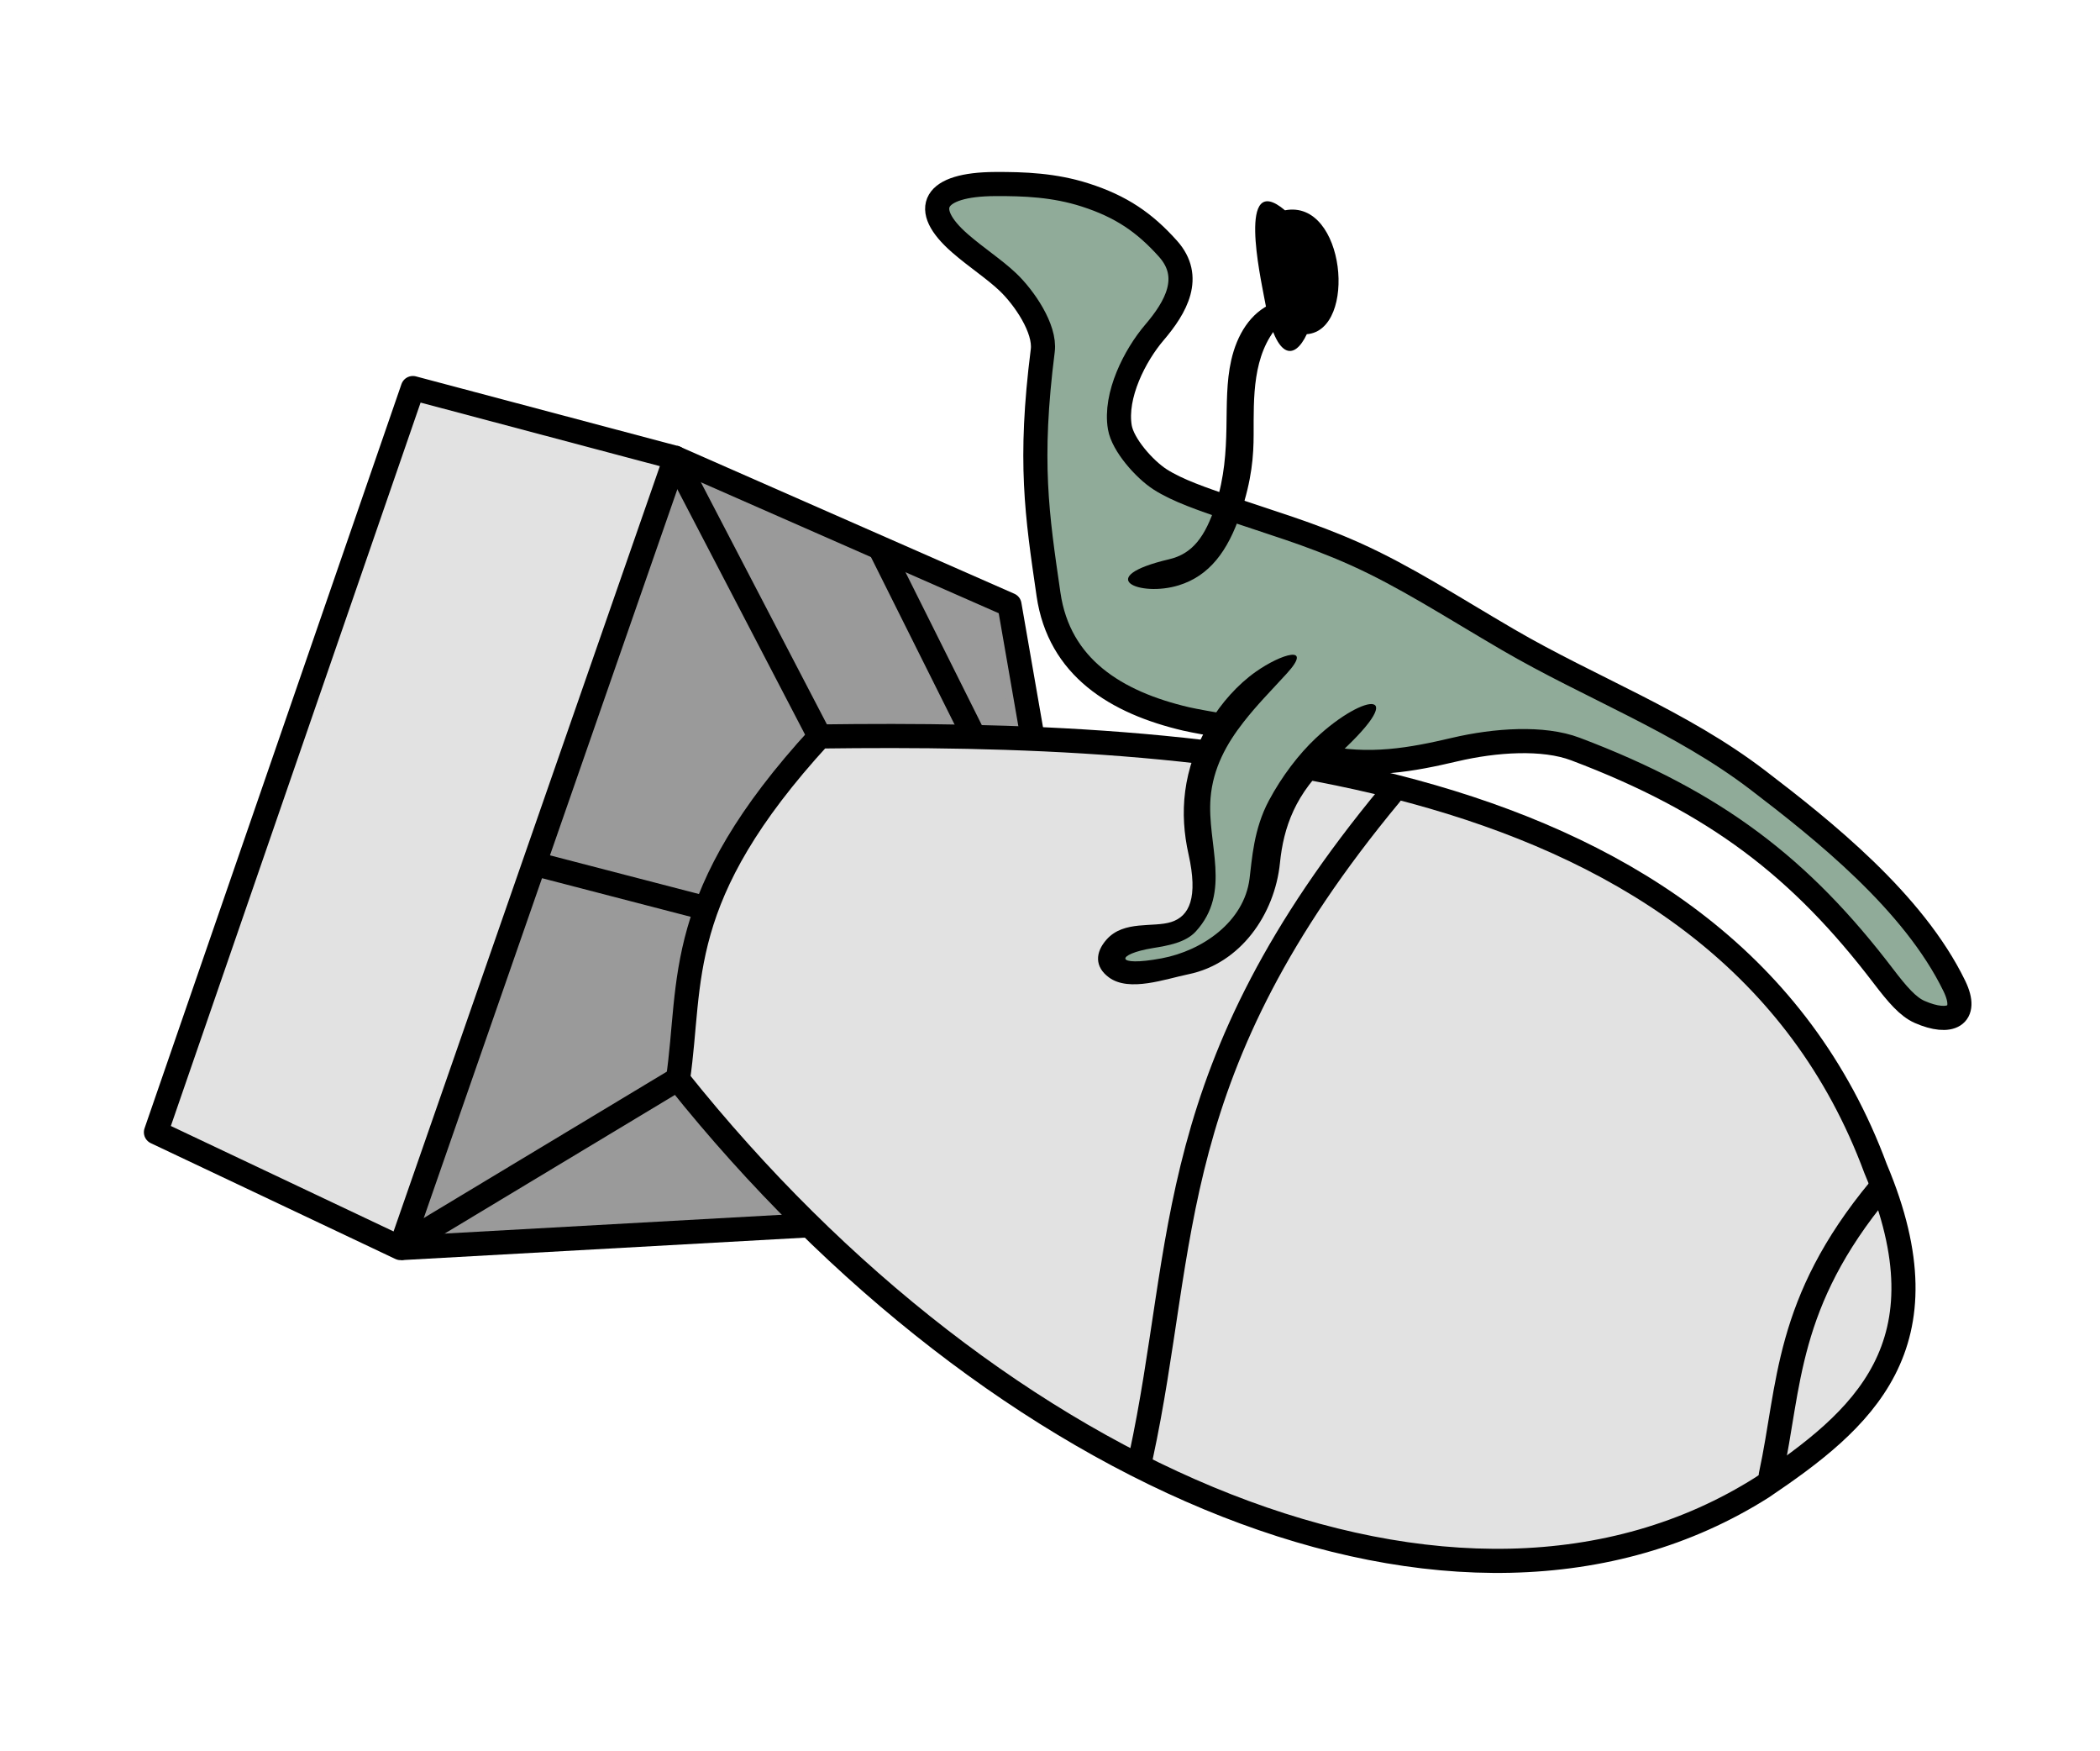
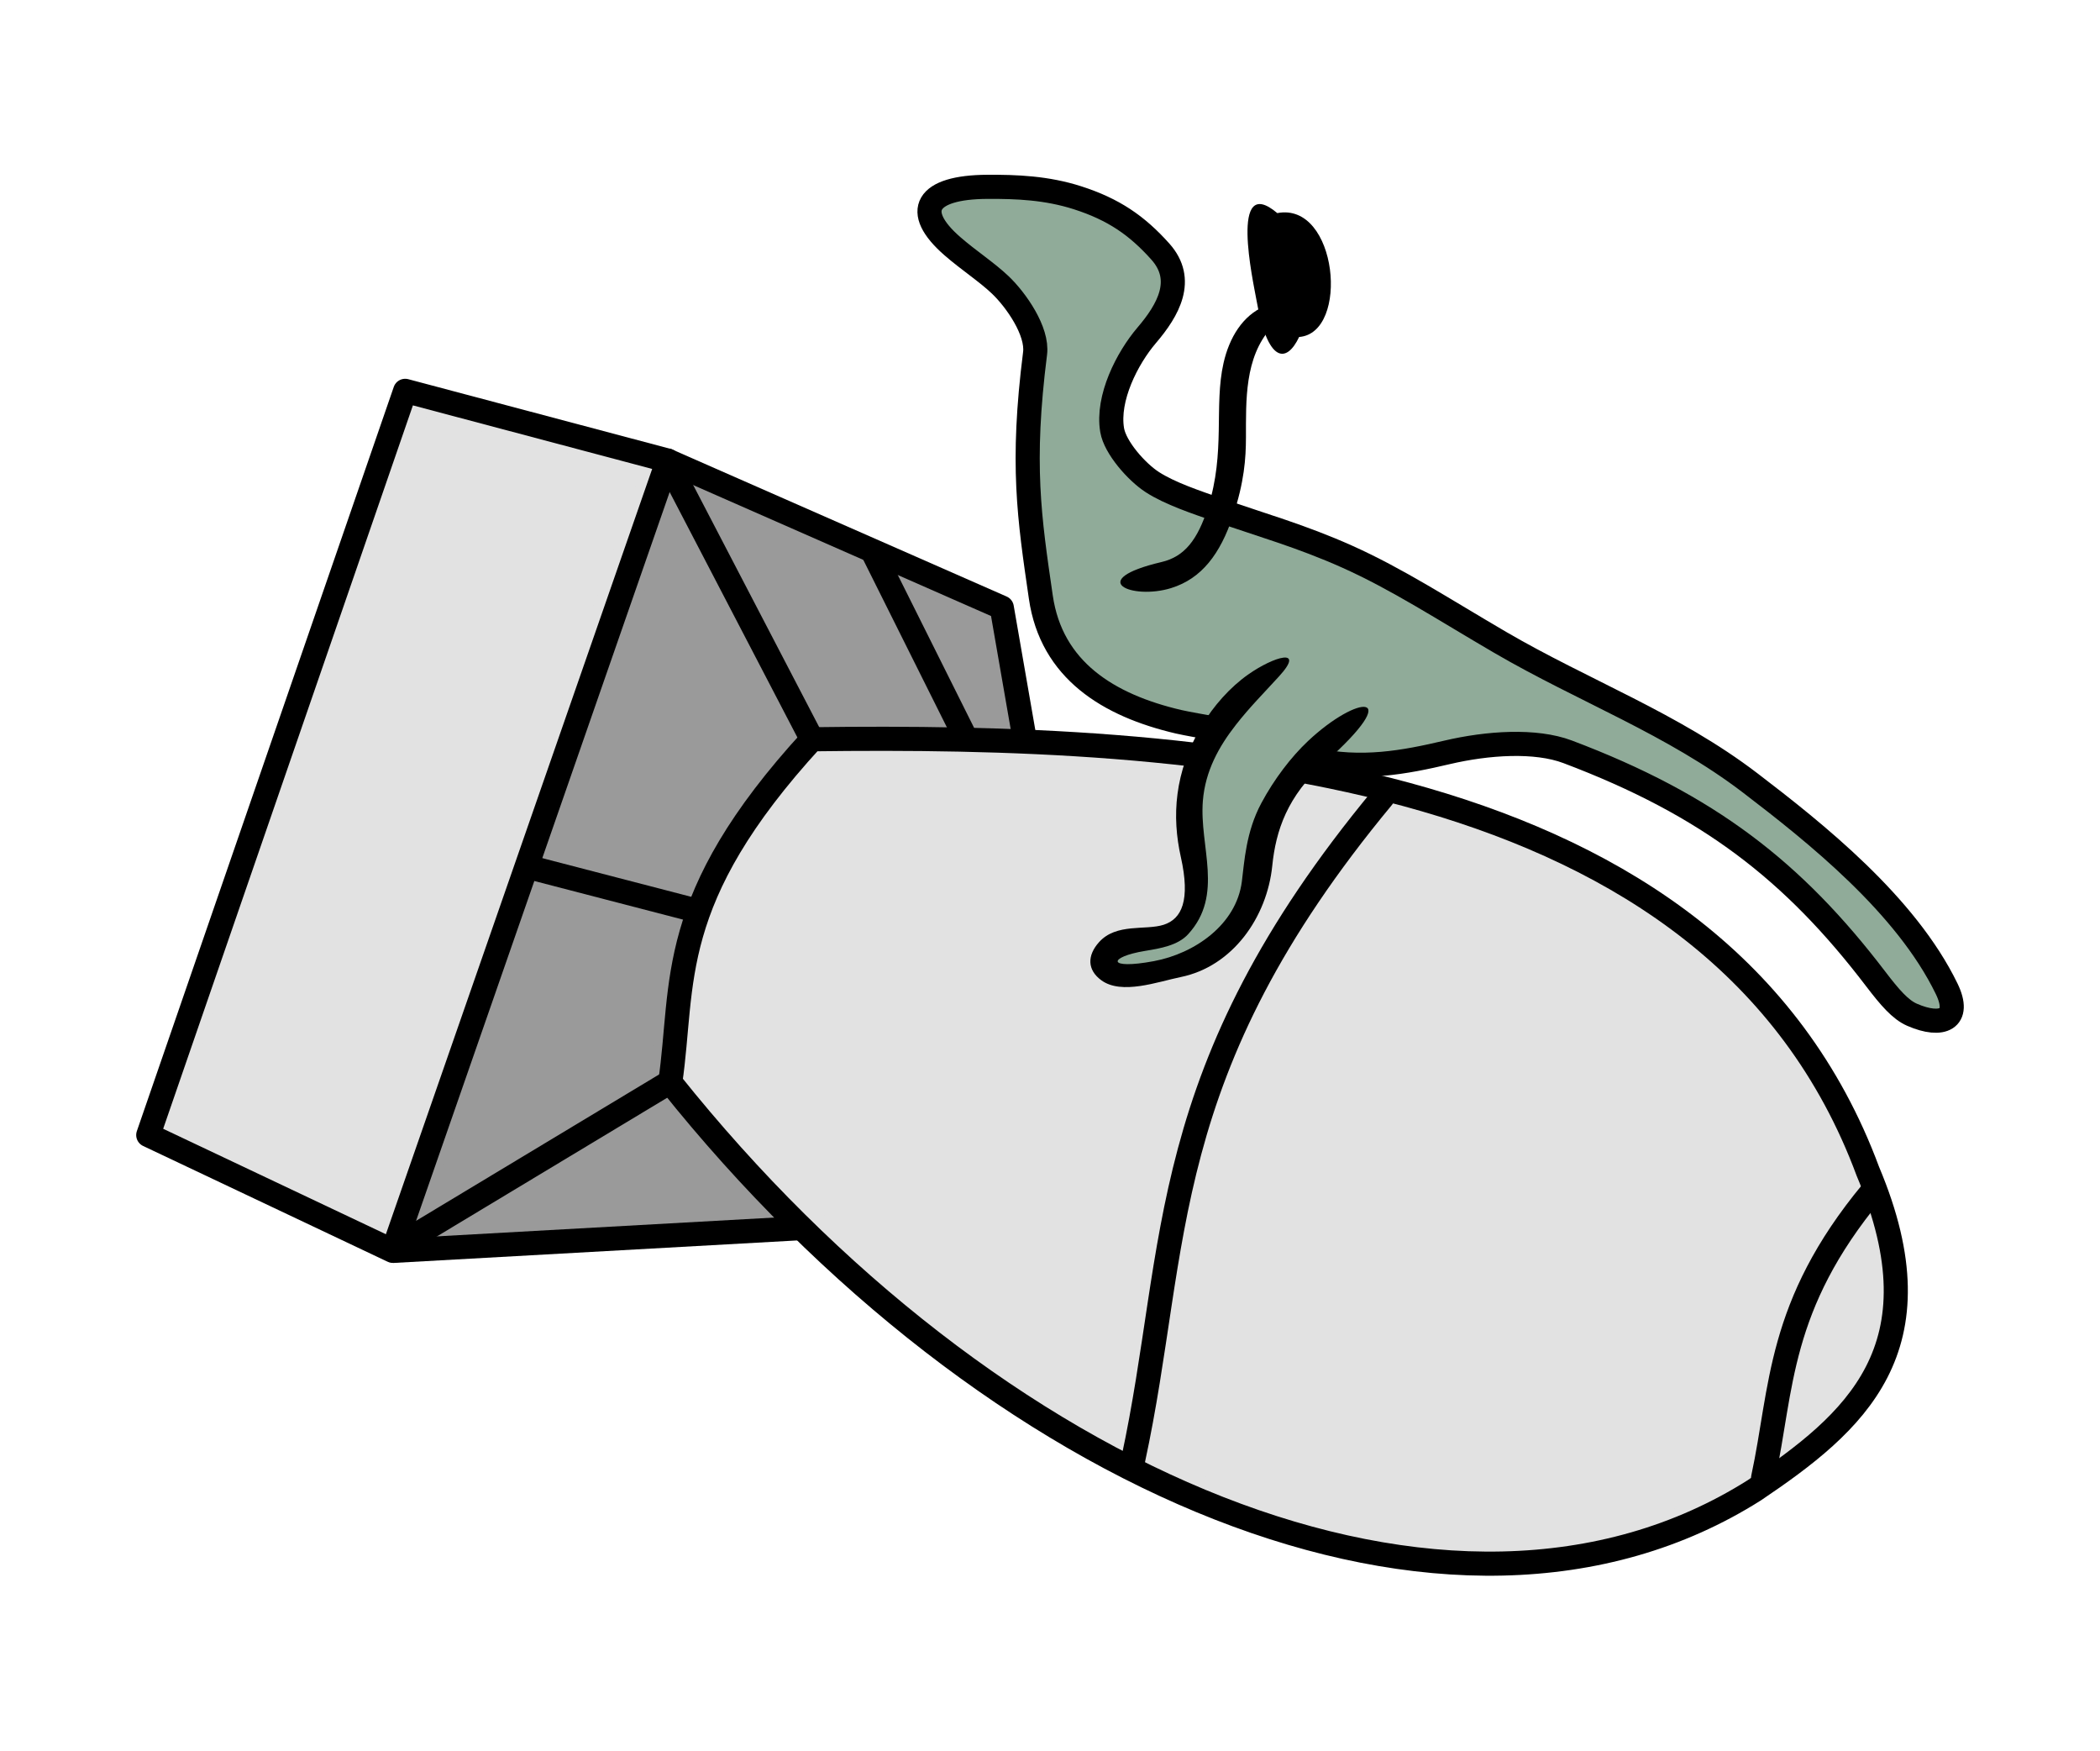
- <svg xmlns="http://www.w3.org/2000/svg" width="6in" height="5in" id="svg2985" version="1.1" style="display:inline" viewBox="0 0 540 450">
+ <svg xmlns="http://www.w3.org/2000/svg" width="6in" height="5in" id="svg2985" version="1.1" style="display:inline" viewBox="0 0 576 480">
  <defs id="defs2987" />
-   <g id="layer2" style="display:inline" transform="translate(-211.6181,-124.0045)">
-     <g id="g3445">
-       <path id="path3963" d="m 696.234,441.266 c 4.174,16.064 1.239,30.392 -9.176,42.69 -11.382,11.654 -25.775,21.303 -39.406,28.086 -12.705,6.3 -26.265,7.339 -40.483,9.227 -12.21,2.531 -21.382,0.849 -30.045,-0.749 -13.426,-1.673 -30.879,-4.648 -47.914,-12.216 -12.094,-6.482 -26.366,-12.026 -37.136,-17.943 -17.302,-9.545 -26.607,-14.771 -40.936,-26.771 -14.047,-11.763 -46.241,-45.512 -61.571,-63.966 -0.789,-0.95 0.233,-1.22 1.174,-10.493 2.934,-28.917 8.834,-42.926 27.76,-65.922 l 5.555,-6.748 24.303,0.438 c 23.365,0.421 44.05,0.853 61.191,2.614 22.07,2.181 44.628,6.506 64.399,10.333 6.716,2.32 22.273,6.066 35.512,12.514 34.701,16.9 61.885,39.744 76.414,71.149 4.046,8.23 8.216,19.558 10.36,27.757 z" style="fill:#e2e2e2;fill-opacity:1;stroke:#e2e2e2;stroke-width:4.306;stroke-linecap:butt;stroke-linejoin:round;stroke-miterlimit:4;stroke-dasharray:none;stroke-opacity:1" />
+   <g id="layer2" style="display:inline" transform="translate(-232.9511,-60.36509)">
+     <g id="g3445" transform="matrix(1.066667,0,0,1.066667,5.117254,-71.14034)">
+       <path id="path3963" d="m 696.234,441.266 c 4.174,16.064 1.239,30.392 -9.176,42.69 -11.382,11.654 -25.775,21.303 -39.406,28.086 -12.705,6.3 -26.265,7.339 -40.483,9.227 -12.21,2.531 -21.382,0.849 -30.045,-0.749 -13.426,-1.673 -30.879,-4.648 -47.914,-12.216 -12.094,-6.482 -26.366,-12.026 -37.136,-17.943 -17.302,-9.545 -26.607,-14.771 -40.936,-26.771 -14.047,-11.763 -46.241,-45.512 -61.571,-63.966 -0.789,-0.95 0.233,-1.22 1.174,-10.493 2.934,-28.917 8.834,-42.926 27.76,-65.922 l 5.555,-6.748 24.303,0.438 c 23.365,0.421 44.05,0.853 61.191,2.614 22.07,2.181 44.628,6.506 64.399,10.333 6.716,2.32 22.273,6.066 35.512,12.514 34.701,16.9 61.885,39.744 76.414,71.149 4.046,8.23 8.216,19.558 10.36,27.757 z" style="fill:#e2e2e2;fill-opacity:1;stroke:#e2e2e2;stroke-width:4.429;stroke-linecap:butt;stroke-linejoin:round;stroke-miterlimit:4;stroke-dasharray:none;stroke-opacity:1" />
    </g>
-     <path style="fill:#e2e2e2;fill-opacity:1;stroke:#e2e2e2;stroke-width:4.306;stroke-linecap:butt;stroke-linejoin:round;stroke-miterlimit:4;stroke-dasharray:none;stroke-opacity:1" d="m 255.863,413.104 c 4.877,-13.798 59.92,-175.167 63.416,-185.949 10.393,2.569 49.934,12.907 61.65,16.272 -5.098,14.339 -63.503,184.187 -67.938,197.872 -18.193,-8.721 -43.076,-20.48 -57.128,-28.195 z" id="path3969" />
-     <path style="fill:#9a9a9a;fill-opacity:1;stroke:#9a9a9a;stroke-width:4.306;stroke-linecap:butt;stroke-linejoin:round;stroke-miterlimit:4;stroke-dasharray:none;stroke-opacity:1" d="m 413.145,436.63 c -8.127,-10.456 -19.396,-22.554 -29.786,-33.868 1.536,-41.009 12.679,-62.046 37.479,-92.287 18.172,0.636 37.071,0.524 53.088,0.726 -1.768,-7.983 -4.12,-23.024 -5.291,-29.145 -20.295,-10.123 -71.337,-32.279 -81.358,-36.036 -24.531,70.28 -47.152,130.687 -67.855,194.668 6.276,0.371 63.866,-2.819 93.723,-4.057 z" id="path3971" />
+     <path style="fill:#e2e2e2;fill-opacity:1;stroke:#e2e2e2;stroke-width:4.724;stroke-linecap:butt;stroke-linejoin:round;stroke-miterlimit:4;stroke-dasharray:none;stroke-opacity:1" d="m 278.038,369.504 c 5.203,-14.718 63.915,-186.845 67.643,-198.346 11.086,2.74 53.263,13.768 65.76,17.357 -5.438,15.295 -67.737,196.466 -72.467,211.064 -19.406,-9.302 -45.948,-21.845 -60.937,-30.075 z" id="path3969" />
+     <path style="fill:#9a9a9a;fill-opacity:1;stroke:#9a9a9a;stroke-width:4.724;stroke-linecap:butt;stroke-linejoin:round;stroke-miterlimit:4;stroke-dasharray:none;stroke-opacity:1" d="m 445.805,394.599 c -8.669,-11.153 -20.689,-24.058 -31.772,-36.126 1.639,-43.743 13.524,-66.183 39.977,-98.44 19.383,0.678 39.542,0.558 56.627,0.774 -1.886,-8.515 -4.395,-24.559 -5.644,-31.088 -21.649,-10.797 -76.093,-34.431 -86.781,-38.439 -26.167,74.965 -50.296,139.399 -72.378,207.645 6.694,0.396 68.124,-3.007 99.971,-4.327 z" id="path3971" />
  </g>
-   <g id="g3821" style="display:inline;opacity:1" transform="translate(-211.6181,-124.0045)">
-     <g id="g3852" transform="translate(13.74839,-23.56868)">
+   <g id="g3821" style="display:inline;opacity:1" transform="translate(-232.9511,-60.36509)">
+     <g id="g3852" transform="matrix(1.066667,0,0,1.066667,19.78221,-96.28027)">
      <path style="fill:none;stroke:#000000;stroke-width:6.201;stroke-linecap:butt;stroke-linejoin:round;stroke-miterlimit:4;stroke-dasharray:none;stroke-opacity:1" d="m 237.968,438.652 66.065,-191.319 67.541,17.937 -70.706,203.157 z" id="path3002" />
      <path style="fill:none;stroke:#000000;stroke-width:6.201;stroke-linecap:butt;stroke-linejoin:miter;stroke-miterlimit:4;stroke-dasharray:none;stroke-opacity:1" d="M 379.186,381.027 334.749,369.488" id="path3824" />
      <path style="fill:none;stroke:#000000;stroke-width:6.201;stroke-linecap:butt;stroke-linejoin:miter;stroke-miterlimit:4;stroke-dasharray:none;stroke-opacity:1" d="m 371.575,425.341 -70.952,42.718" id="path3826" />
      <path style="fill:none;stroke:#000000;stroke-width:6.201;stroke-linecap:butt;stroke-linejoin:miter;stroke-miterlimit:4;stroke-dasharray:none;stroke-opacity:1" d="m 405.129,462.622 -104.284,5.814" id="path3828" />
      <path style="fill:none;stroke:#000000;stroke-width:6.201;stroke-linecap:butt;stroke-linejoin:miter;stroke-miterlimit:4;stroke-dasharray:none;stroke-opacity:1" d="M 408.635,336.92 371.329,265.27" id="path3830" />
      <path style="fill:none;stroke:#000000;stroke-width:6.201;stroke-linecap:butt;stroke-linejoin:miter;stroke-miterlimit:4;stroke-dasharray:none;stroke-opacity:1" d="M 448.215,336.674 424.003,288.187" id="path3832" />
      <path style="fill:none;stroke:#000000;stroke-width:6.201;stroke-linecap:butt;stroke-linejoin:round;stroke-miterlimit:4;stroke-dasharray:none;stroke-opacity:1" d="M 463.517,337.94 457.452,303.049 370.856,264.989" id="path3834" />
      <path style="fill:none;stroke:#000000;stroke-width:6.201;stroke-linecap:butt;stroke-linejoin:miter;stroke-miterlimit:4;stroke-dasharray:none;stroke-opacity:1" d="m 408.654,336.903 c -37.893,41.277 -32.733,62.683 -36.456,88.189 82.229,103.001 201.067,154.055 278.801,104.854 25.591,-17.257 48.415,-36.298 29.165,-81.939 C 641.056,342.532 505.993,335.638 408.654,336.903 Z" id="path3836" />
      <path style="fill:none;stroke:#000000;stroke-width:6.201;stroke-linecap:round;stroke-linejoin:miter;stroke-miterlimit:4;stroke-dasharray:none;stroke-opacity:1" d="m 555.403,351.778 c -58.828,70.918 -52.207,115.09 -64.178,170.389" id="path3838" />
      <path id="path838" d="m 681.24,453.216 c -24.398,29.411 -23.053,50.599 -28.018,73.533" style="fill:none;stroke:#000000;stroke-width:6.201;stroke-linecap:round;stroke-linejoin:miter;stroke-miterlimit:4;stroke-dasharray:none;stroke-opacity:1" />
    </g>
  </g>
-   <g id="layer5" style="display:inline">
-     <path style="opacity:1;fill:#90ab99;fill-opacity:1;stroke:#90ab99;stroke-width:7.2;stroke-miterlimit:4;stroke-dasharray:none;stroke-opacity:1" d="m 352.299,148.636 c 2.535,1.365 10.522,5.928 17.75,10.14 17.992,10.485 21.729,12.505 40.392,21.83 19.995,9.991 22.598,10.374 32.604,17.285 28.444,19.646 39.522,29.932 50.385,46.344 5.423,8.193 7.505,11.231 7.299,13.709 -0.279,2.542 -2.32,1.729 -4.153,0.796 -2.611,-1.37 -6.552,-3.144 -13.135,-11.889 -15.758,-20.935 -42.331,-42.343 -66.105,-53.254 -11.098,-5.094 -16.333,-6.259 -27.894,-6.211 -8.575,0.036 -12.363,0.61 -21.5,3.262 -3.013,0.874 -5.502,1.135 -12.668,1.328 l -8.918,0.24 c -13.317,0.865 -10.212,-2.443 -16.607,6.96 -5.114,7.89 -7.292,14.002 -8.506,23.869 -0.896,7.277 -2.57,10.779 -7.268,15.203 -3.922,3.693 -8.13,6.038 -13.125,7.315 -4.99,1.276 -10.185,1.804 -10.632,1.082 -0.496,-0.803 2.247,-1.828 7.5,-2.8 5.785,-1.071 8.034,-2.092 10.406,-4.726 4.641,-5.152 5.493,-10.116 4.038,-23.516 -0.779,-7.178 -0.829,-9.055 -0.317,-12.038 -0.509,-7.065 5.448,-12.494 5.581,-16.254 0.094,-2.646 -3.857,-4.465 -9.937,-5.444 -9.807,-1.654 -18.548,-5.501 -24.028,-10.575 -9.611,-8.898 -12.791,-20.443 -13.825,-50.188 -0.276,-7.936 -0.162,-10.493 0.8,-18 2.588,-20.202 0.304,-25.567 -16.745,-39.321 -6.353,-5.125 -9.366,-8.359 -9.157,-9.827 0.4,-2.814 8.141,-3.965 19.364,-2.878 12.196,1.181 21.298,4.687 29.062,11.195 5.121,4.292 6.699,6.648 6.68,9.975 -0.018,3.274 -1.062,5.324 -5.668,11.127 -4.202,5.294 -8.134,12.983 -9.246,18.079 -2.795,12.808 2.545,21.034 18.449,28.418 15.89,7.355 33.247,10.49 49.124,18.769 z" id="path4677" />
+   <g id="layer5" style="display:inline" transform="translate(-21.33302,63.63946)">
+     <path style="opacity:1;fill:#90ab99;fill-opacity:1;stroke:#90ab99;stroke-width:4.724;stroke-miterlimit:4;stroke-dasharray:none;stroke-opacity:1" d="m 395.011,95.672 c 2.704,1.456 11.224,6.323 18.933,10.816 19.191,11.184 23.178,13.339 43.084,23.285 21.328,10.657 24.105,11.066 34.777,18.437 30.341,20.956 42.157,31.928 53.744,49.433 5.784,8.739 8.005,11.98 7.786,14.623 -0.298,2.712 -2.475,1.844 -4.43,0.849 -2.785,-1.462 -6.989,-3.353 -14.01,-12.682 -16.808,-22.33 -45.154,-45.165 -70.512,-56.805 -11.838,-5.433 -17.422,-6.677 -29.754,-6.626 -9.147,0.038 -13.187,0.651 -22.933,3.479 -3.214,0.933 -5.869,1.211 -13.513,1.416 l -9.513,0.256 c -14.205,0.922 -10.893,-2.606 -17.714,7.424 -5.455,8.416 -7.778,14.935 -9.074,25.46 -0.955,7.762 -2.741,11.498 -7.753,16.216 -4.183,3.939 -8.672,6.441 -14,7.803 -5.322,1.361 -10.864,1.925 -11.34,1.154 -0.53,-0.857 2.397,-1.949 8.001,-2.987 6.17,-1.142 8.57,-2.232 11.1,-5.041 4.95,-5.495 5.86,-10.79 4.308,-25.084 -0.831,-7.657 -0.884,-9.659 -0.338,-12.841 -0.543,-7.536 5.811,-13.327 5.953,-17.337 0.1,-2.822 -4.114,-4.762 -10.599,-5.807 -10.46,-1.764 -19.785,-5.868 -25.63,-11.28 -10.252,-9.492 -13.644,-21.806 -14.746,-53.534 -0.294,-8.465 -0.173,-11.193 0.853,-19.2 2.761,-21.549 0.324,-27.271 -17.861,-41.943 -6.776,-5.467 -9.99,-8.916 -9.767,-10.482 0.427,-3.002 8.684,-4.229 20.655,-3.07 13.009,1.259 22.718,4.999 31,11.941 5.462,4.578 7.145,7.092 7.125,10.64 -0.02,3.493 -1.133,5.679 -6.046,11.869 -4.482,5.647 -8.676,13.848 -9.862,19.284 -2.981,13.662 2.715,22.436 19.678,30.313 16.949,7.845 35.464,11.189 52.399,20.02 z" id="path4677" />
  </g>
-   <g id="layer6" style="display:inline;opacity:1" transform="translate(-211.6181,-124.0045)">
-     <g id="g4185">
+   <g id="layer6" style="display:inline;opacity:1" transform="translate(-232.9511,-60.36509)">
+     <g id="g4185" transform="matrix(1.066667,0,0,1.066667,5.117254,-71.14034)">
      <g id="g4225">
        <path style="display:inline;opacity:1;fill:none;fill-opacity:1;fill-rule:nonzero;stroke:#000000;stroke-width:6.201;stroke-linecap:round;stroke-miterlimit:4;stroke-dasharray:none;stroke-opacity:1" clip-path="none" d="m 339.273,194.505 c 12.784,2.878 23.846,0.767 34.807,-1.804 10.444,-2.45 22.722,-3.271 31.01,-0.143 36.174,13.653 58.073,30.666 79.178,58.345 3.657,4.796 6.372,7.938 9.366,9.246 7.758,3.389 12.715,1.164 8.913,-6.672 -10.501,-21.641 -33.821,-40.151 -50.49,-52.895 -19.917,-15.228 -42.879,-23.655 -64.307,-36.152 -14.543,-8.482 -26.425,-16.256 -39.391,-22.059 -11.748,-5.258 -22.078,-8.144 -32.951,-11.937 -5.993,-2.091 -12.571,-4.274 -17.106,-7.199 -4.048,-2.611 -9.585,-8.887 -10.343,-13.375 -1.388,-8.217 3.855,-18.494 8.894,-24.393 5.541,-6.487 9.979,-14.264 3.49,-21.518 -6.034,-6.746 -12.058,-10.857 -21.26,-13.816 -7.966,-2.561 -15.696,-2.859 -23.213,-2.821 -15.87,0.08 -19.33,6.245 -9.019,15.234 4.211,3.671 8.849,6.66 12.331,9.973 4.127,3.927 9.673,11.939 8.955,17.605 -3.608,28.467 -1.496,42.221 1.482,62.68 2.729,18.748 17.347,27.812 35.419,32.027 1.949,0.455 7.064,1.353 9.083,1.701" id="path3433-6" transform="translate(211.6181,124.0045)" />
        <path id="path4217" d="m 517.241,343.615 c 2.494,11.155 0.226,15.902 -4.408,17.405 -4.654,1.509 -12.176,-0.501 -16.642,4.489 -3.024,3.379 -3.086,7.087 0.598,9.781 5.232,3.826 14.48,0.391 20.42,-0.825 13.371,-2.737 22.194,-15.359 23.541,-28.619 0.916,-9.023 3.848,-17.923 13.528,-26.537 20.905,-18.602 8.469,-17.534 -4.291,-5.559 -4.393,4.123 -8.762,9.854 -12.072,16.042 -3.962,7.409 -4.344,15.123 -4.99,20.14 -1.423,11.058 -12.124,18.477 -22.594,20.439 -12.294,2.304 -11.809,-1.075 -2.271,-2.633 3.947,-0.644 8.427,-1.41 11.052,-4.279 9.303,-10.169 2.834,-22.477 3.791,-34.297 0.624,-7.705 4.145,-13.983 8.484,-19.528 3.559,-4.549 7.024,-7.999 11.129,-12.498 6.844,-7.5 -1.366,-5.102 -7.982,-0.435 -4.625,3.262 -8.884,8.017 -11.921,13.151 -7.124,12.043 -7.691,23.398 -5.374,33.762 z" clip-path="none" style="display:inline;opacity:1;fill:#000000;fill-opacity:1;fill-rule:nonzero;stroke:none" />
      </g>
      <path style="display:inline;opacity:1;fill:#000000;fill-opacity:1;fill-rule:nonzero;stroke:none" clip-path="none" d="m 538.779,202.002 c -5.65,2.408 -9.083,8.073 -10.564,14.627 -2.499,11.055 0.559,22.904 -3.997,37.122 -2.676,8.35 -6.052,12.635 -11.928,14.017 -19.823,4.663 -7.608,9.813 2.438,6.706 7.882,-2.437 12.636,-8.789 15.899,-18.522 2.924,-8.721 3.343,-14.791 3.355,-20.235 0.022,-9.409 -0.397,-20.493 6.469,-28.143 7.316,-8.15 6.418,-9.02 -1.673,-5.572 z" id="path4181" />
      <path transform="translate(211.6181,124.0045)" id="path4213-3" d="m 336.033,85.914 c 13.077,-1.013 9.917,-34.827 -5.611,-31.85 -12.464,-10.515 -6.151,17.822 -5.405,22.094 2.936,16.807 7.849,16.483 11.016,9.756 z" clip-path="none" style="display:inline;opacity:1;fill:#000000;fill-opacity:1;fill-rule:nonzero;stroke:none" />
    </g>
  </g>
</svg>
